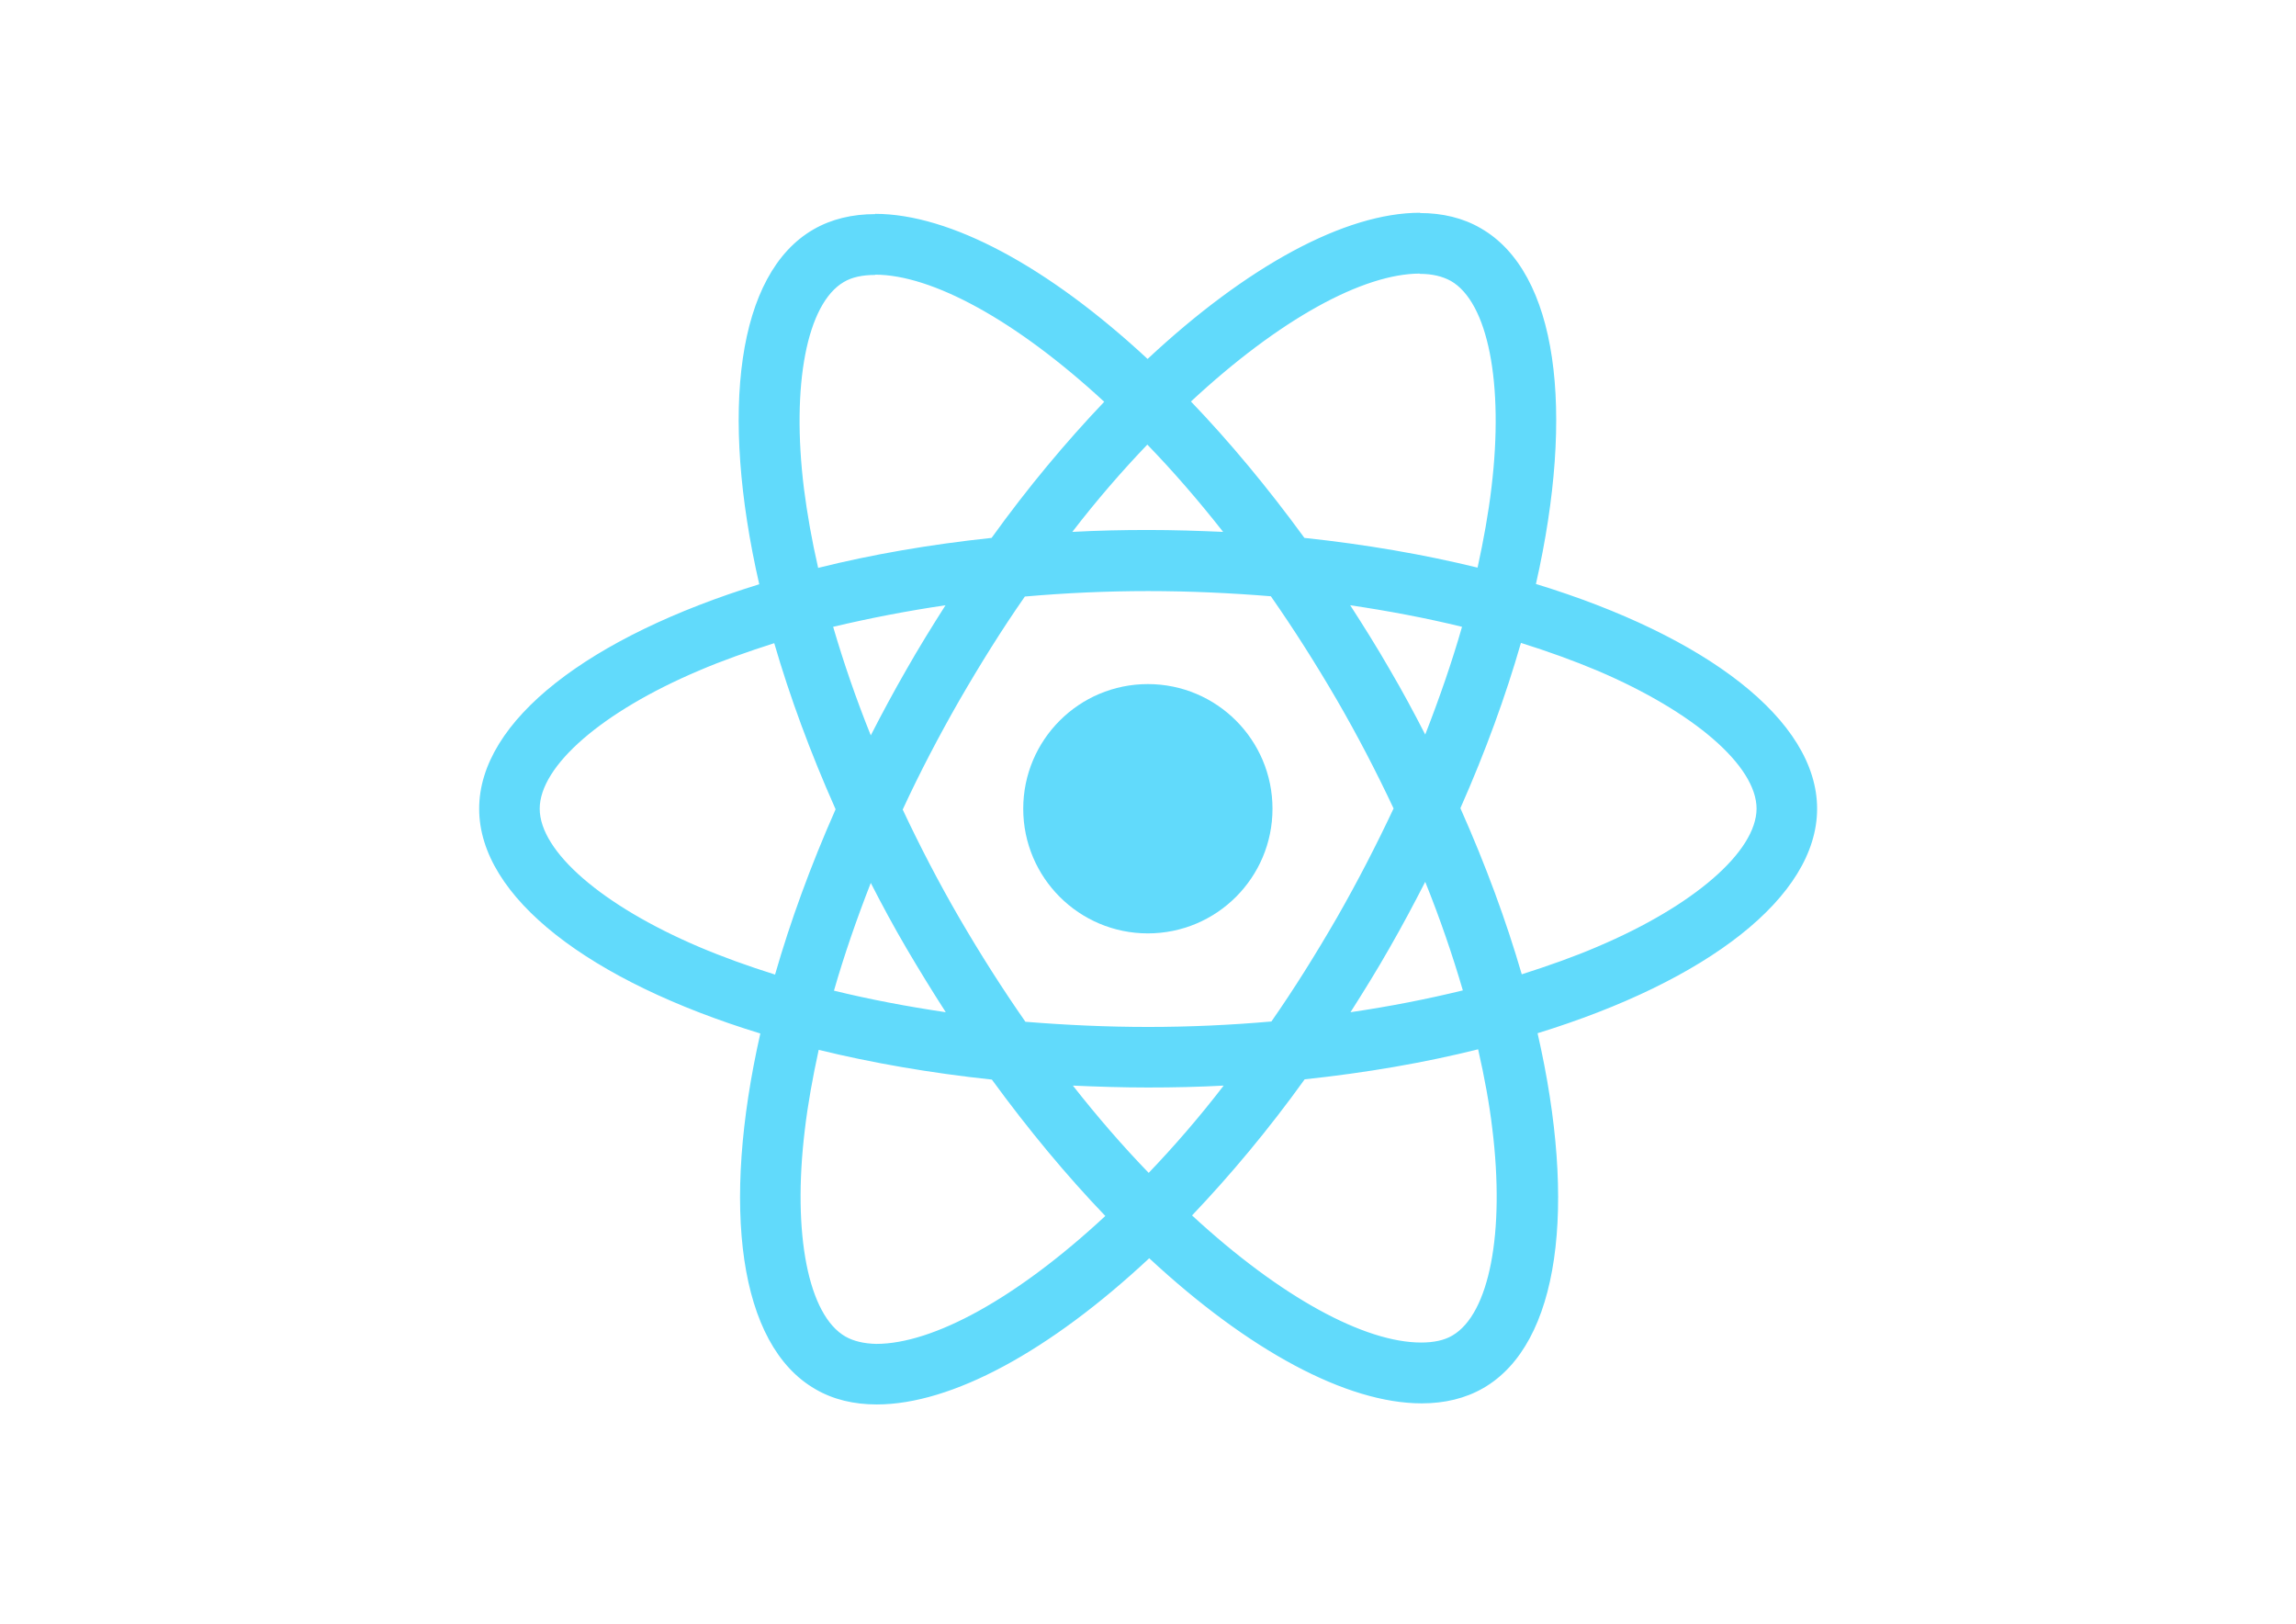
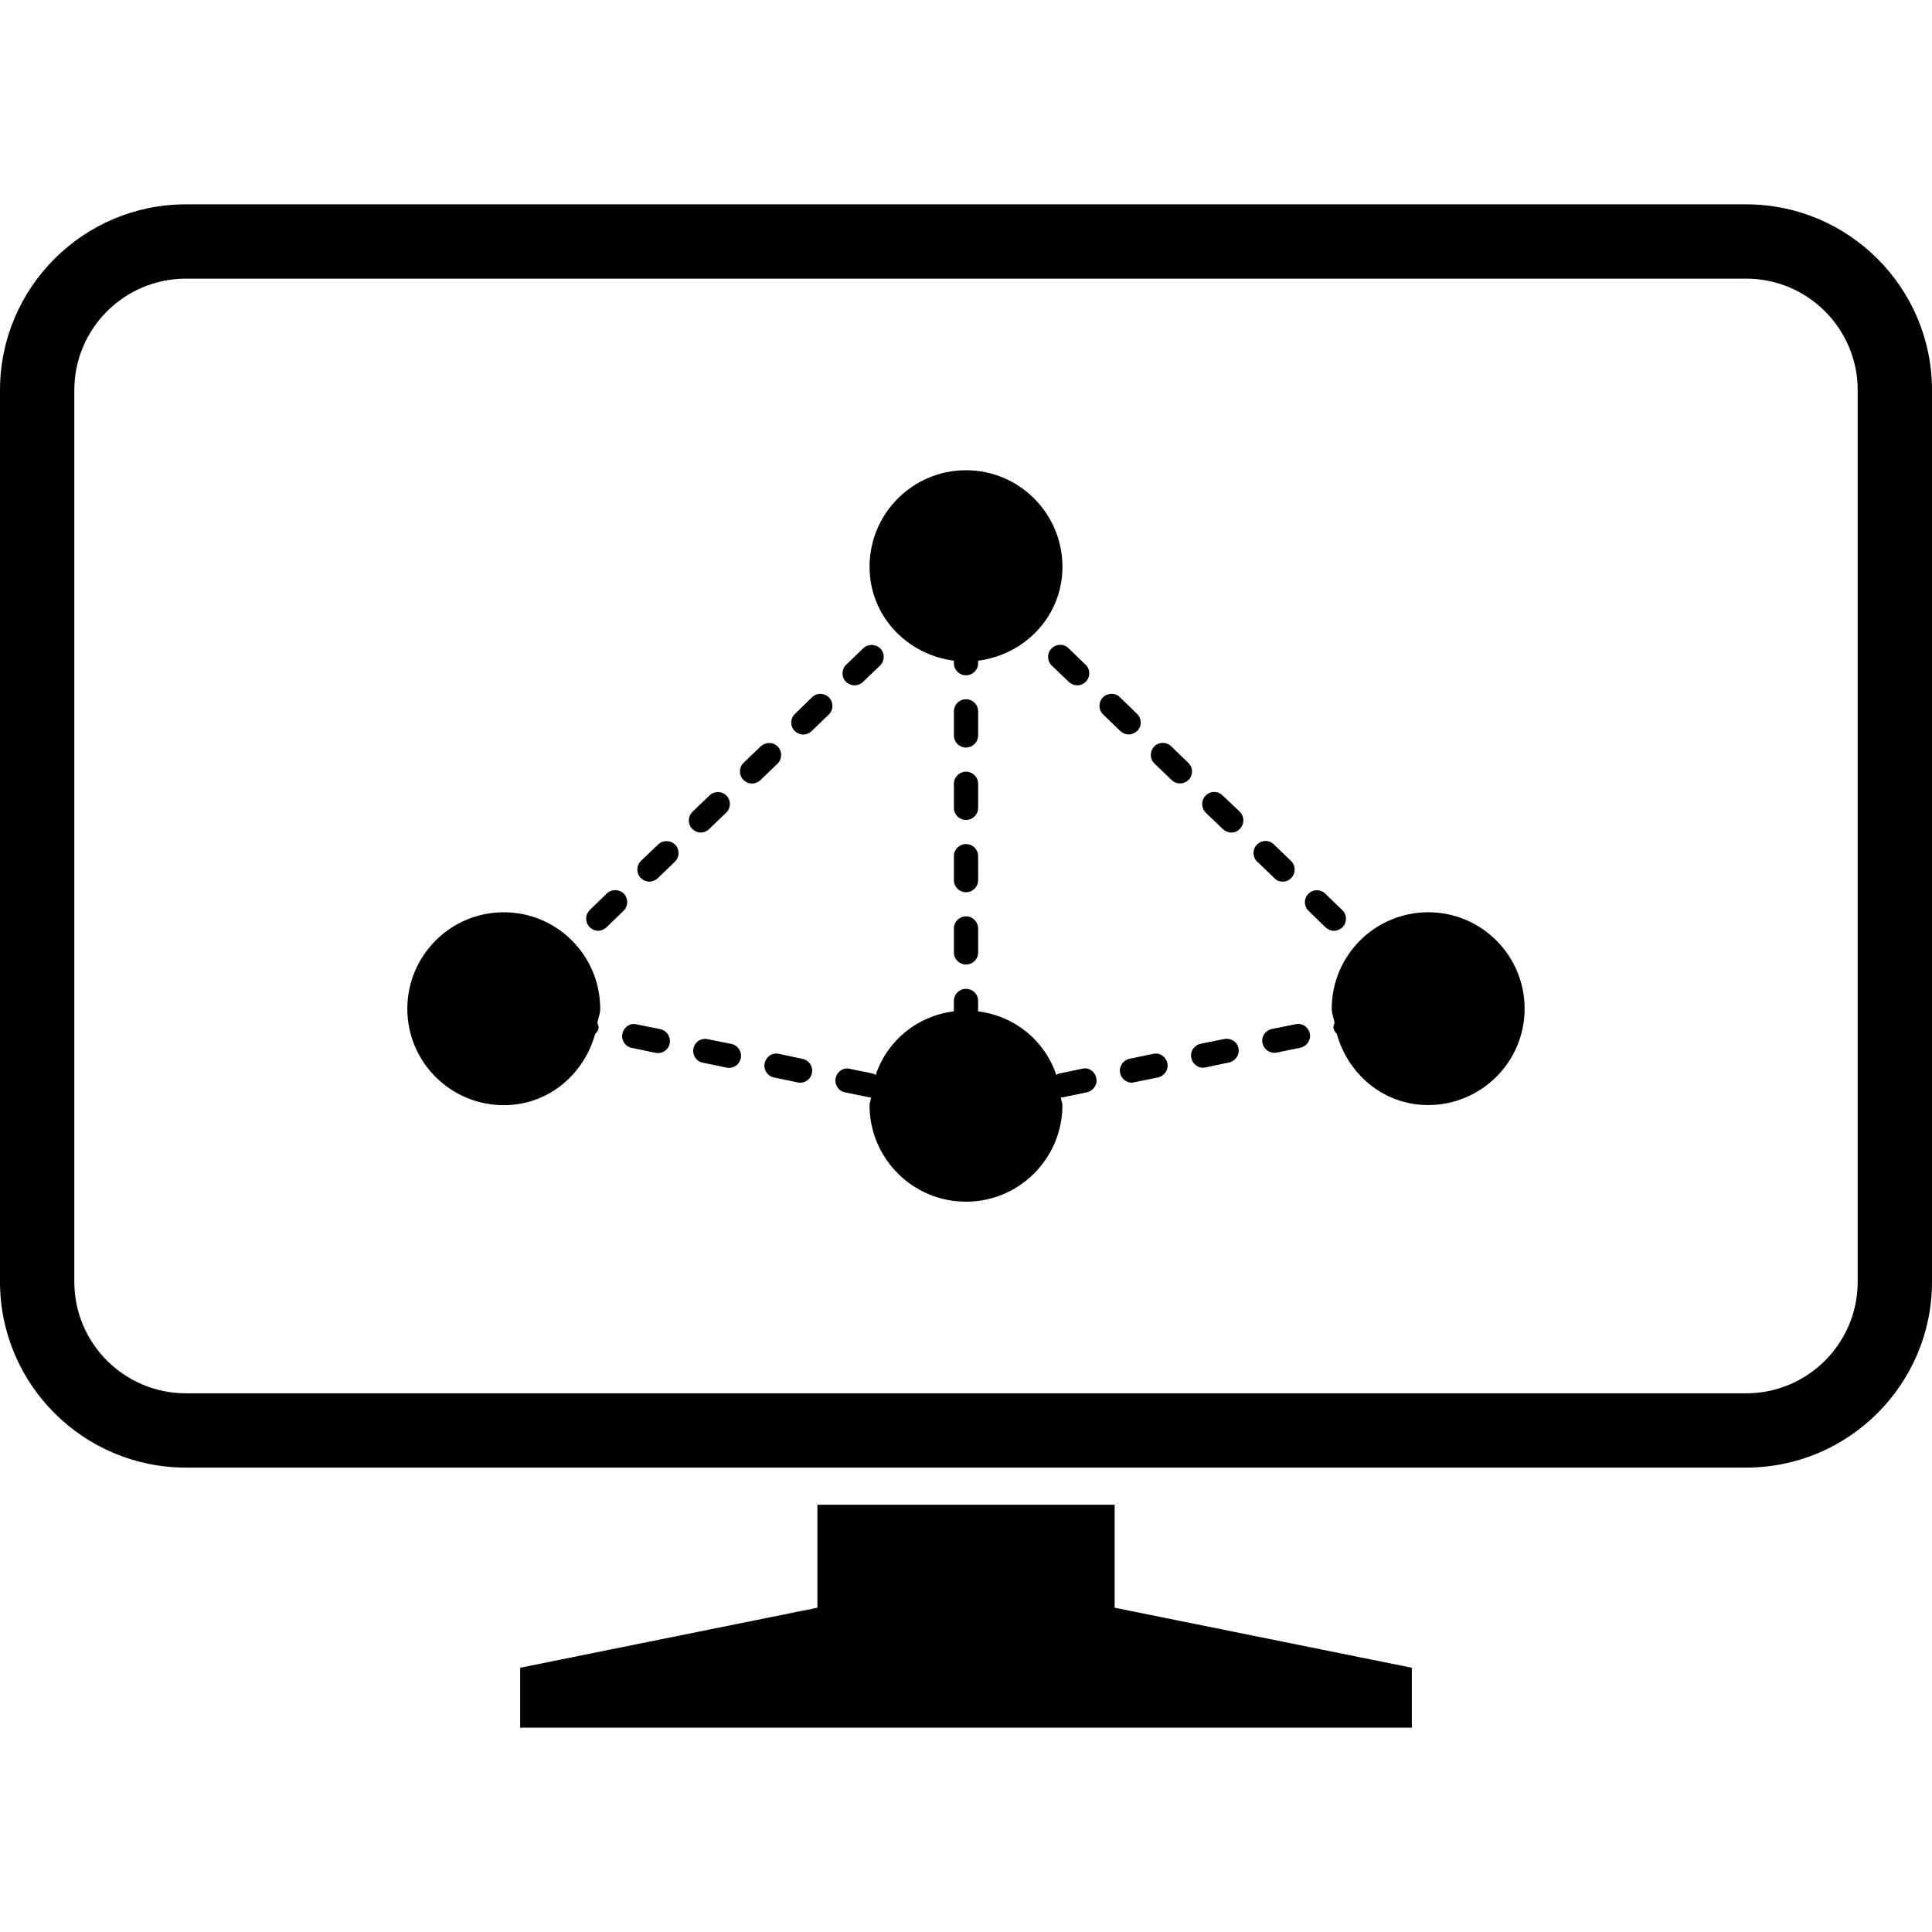
- <svg xmlns="http://www.w3.org/2000/svg" viewBox="0 0 841.9 595.3">
-   <g fill="#61DAFB">
-     <path d="M666.3 296.5c0-32.5-40.7-63.3-103.1-82.4 14.4-63.6 8-114.2-20.2-130.4-6.5-3.8-14.1-5.6-22.4-5.6v22.3c4.6 0 8.3.9 11.4 2.6 13.6 7.8 19.5 37.5 14.9 75.7-1.1 9.4-2.9 19.3-5.1 29.4-19.6-4.8-41-8.5-63.5-10.9-13.5-18.5-27.5-35.3-41.6-50 32.6-30.3 63.2-46.9 84-46.9V78c-27.5 0-63.5 19.6-99.9 53.6-36.4-33.8-72.4-53.2-99.9-53.2v22.3c20.7 0 51.4 16.5 84 46.6-14 14.7-28 31.4-41.3 49.9-22.6 2.4-44 6.1-63.6 11-2.3-10-4-19.7-5.2-29-4.7-38.2 1.1-67.9 14.6-75.8 3-1.8 6.9-2.6 11.5-2.6V78.5c-8.4 0-16 1.8-22.6 5.6-28.1 16.2-34.4 66.7-19.9 130.1-62.2 19.2-102.7 49.9-102.7 82.3 0 32.5 40.7 63.3 103.1 82.4-14.4 63.6-8 114.2 20.2 130.4 6.5 3.8 14.1 5.6 22.5 5.6 27.5 0 63.5-19.6 99.9-53.6 36.4 33.8 72.4 53.2 99.9 53.2 8.4 0 16-1.8 22.6-5.6 28.1-16.2 34.4-66.7 19.9-130.1 62-19.1 102.5-49.9 102.5-82.3zm-130.2-66.7c-3.7 12.9-8.3 26.2-13.5 39.5-4.1-8-8.4-16-13.1-24-4.6-8-9.5-15.8-14.4-23.4 14.2 2.1 27.9 4.7 41 7.9zm-45.8 106.5c-7.8 13.5-15.8 26.3-24.1 38.2-14.9 1.3-30 2-45.2 2-15.1 0-30.2-.7-45-1.9-8.3-11.9-16.4-24.6-24.2-38-7.6-13.1-14.5-26.4-20.8-39.8 6.2-13.4 13.2-26.8 20.7-39.9 7.8-13.5 15.8-26.3 24.1-38.2 14.9-1.3 30-2 45.2-2 15.1 0 30.2.7 45 1.9 8.3 11.9 16.4 24.6 24.2 38 7.6 13.1 14.5 26.4 20.8 39.8-6.3 13.4-13.2 26.8-20.7 39.9zm32.3-13c5.4 13.4 10 26.8 13.8 39.8-13.1 3.2-26.9 5.9-41.2 8 4.9-7.7 9.8-15.6 14.4-23.7 4.6-8 8.9-16.1 13-24.1zM421.2 430c-9.3-9.6-18.6-20.3-27.8-32 9 .4 18.2.7 27.5.7 9.4 0 18.7-.2 27.8-.7-9 11.7-18.3 22.4-27.5 32zm-74.4-58.9c-14.2-2.1-27.9-4.7-41-7.9 3.7-12.9 8.3-26.2 13.5-39.5 4.1 8 8.4 16 13.1 24 4.7 8 9.5 15.8 14.4 23.4zM420.7 163c9.3 9.6 18.6 20.3 27.8 32-9-.4-18.2-.7-27.5-.7-9.4 0-18.7.2-27.8.7 9-11.7 18.3-22.4 27.5-32zm-74 58.9c-4.9 7.7-9.8 15.6-14.4 23.7-4.6 8-8.9 16-13 24-5.4-13.4-10-26.8-13.8-39.8 13.1-3.1 26.9-5.8 41.2-7.9zm-90.5 125.2c-35.4-15.1-58.3-34.9-58.3-50.6 0-15.7 22.9-35.6 58.3-50.6 8.6-3.7 18-7 27.7-10.1 5.7 19.6 13.2 40 22.5 60.9-9.2 20.8-16.6 41.1-22.2 60.6-9.9-3.1-19.3-6.5-28-10.2zM310 490c-13.6-7.8-19.5-37.5-14.9-75.7 1.1-9.4 2.9-19.3 5.1-29.4 19.6 4.8 41 8.5 63.5 10.9 13.5 18.5 27.5 35.3 41.6 50-32.6 30.3-63.2 46.9-84 46.9-4.5-.1-8.3-1-11.3-2.7zm237.2-76.2c4.7 38.2-1.1 67.9-14.6 75.8-3 1.8-6.9 2.6-11.5 2.6-20.7 0-51.4-16.5-84-46.6 14-14.7 28-31.4 41.3-49.9 22.6-2.4 44-6.1 63.6-11 2.3 10.1 4.1 19.8 5.2 29.1zm38.5-66.7c-8.6 3.7-18 7-27.7 10.1-5.7-19.6-13.2-40-22.5-60.9 9.2-20.8 16.6-41.1 22.2-60.6 9.9 3.1 19.3 6.5 28.1 10.2 35.4 15.1 58.3 34.9 58.3 50.6-.1 15.7-23 35.6-58.4 50.6zM320.8 78.4z" />
-     <circle cx="420.9" cy="296.5" r="45.7" />
-     <path d="M520.5 78.1z" />
+ <svg xmlns="http://www.w3.org/2000/svg" fill="#000000" version="1.1" id="Capa_1" width="800px" height="800px" viewBox="0 0 60.731 60.73" xml:space="preserve">
+   <g>
+     <g>
+       <path d="M54.892,6.423H5.84C2.621,6.423,0,9.042,0,12.263v28.03c0,3.221,2.621,5.839,5.84,5.839h49.052    c3.218,0,5.839-2.618,5.839-5.839v-28.03C60.731,9.042,58.11,6.423,54.892,6.423z M58.395,40.293c0,1.932-1.571,3.504-3.503,3.504    H5.84c-1.932,0-3.504-1.572-3.504-3.504v-28.03c0-1.932,1.572-3.504,3.504-3.504h49.052c1.932,0,3.503,1.572,3.503,3.504V40.293z" />
+       <polygon points="35.038,47.3 25.694,47.3 25.694,50.537 16.351,52.424 16.351,54.308 44.38,54.308 44.38,52.424 35.038,50.537       " />
+       <path d="M29.985,20.768v0.076c0,0.216,0.171,0.383,0.381,0.383s0.381-0.167,0.381-0.383v-0.076c1.485-0.192,2.65-1.411,2.65-2.953    c0-1.674-1.357-3.034-3.031-3.034c-1.674,0-3.032,1.359-3.032,3.034C27.334,19.353,28.5,20.576,29.985,20.768z" />
+       <path d="M15.836,28.676c-1.674,0-3.032,1.36-3.032,3.035c0,1.673,1.36,3.029,3.032,3.029c1.393,0,2.516-0.958,2.871-2.235    c0.047-0.05,0.091-0.103,0.106-0.173c0.014-0.064-0.017-0.121-0.035-0.178c0.023-0.148,0.089-0.287,0.089-0.438    C18.869,30.036,17.512,28.676,15.836,28.676z" />
+       <path d="M44.896,28.676c-1.677,0-3.034,1.36-3.034,3.035c0,0.154,0.066,0.292,0.09,0.443c-0.017,0.055-0.048,0.113-0.034,0.173    c0.016,0.071,0.059,0.123,0.104,0.171c0.355,1.28,1.479,2.238,2.869,2.238c1.675,0,3.034-1.357,3.034-3.029    C47.925,30.034,46.571,28.676,44.896,28.676z" />
+       <path d="M24.451,23.472c-0.145-0.159-0.382-0.149-0.535-0.014l-0.54,0.517c-0.149,0.145-0.159,0.388-0.011,0.535    c0.075,0.079,0.175,0.119,0.273,0.119c0.096,0,0.189-0.036,0.261-0.103l0.537-0.517C24.589,23.864,24.596,23.622,24.451,23.472z" />
+       <path d="M25.526,21.917l-0.535,0.521c-0.153,0.145-0.16,0.383-0.013,0.535c0.075,0.075,0.176,0.116,0.273,0.116    c0.096,0,0.192-0.039,0.261-0.107l0.538-0.518c0.151-0.145,0.157-0.383,0.012-0.535C25.919,21.777,25.676,21.77,25.526,21.917z" />
+       <path d="M26.867,21.543c0.093,0,0.189-0.038,0.261-0.108l0.535-0.513c0.15-0.145,0.157-0.388,0.01-0.537    c-0.143-0.145-0.388-0.152-0.535-0.009l-0.538,0.516c-0.149,0.145-0.157,0.388-0.012,0.535    C26.666,21.503,26.766,21.543,26.867,21.543z" />
+       <path d="M22.289,26.063l0.537-0.517c0.152-0.145,0.156-0.388,0.014-0.535c-0.145-0.151-0.388-0.151-0.535-0.009l-0.537,0.515    c-0.149,0.145-0.156,0.386-0.011,0.535c0.075,0.078,0.176,0.118,0.273,0.118C22.121,26.171,22.217,26.133,22.289,26.063z" />
+       <path d="M19.612,28.092c-0.145-0.145-0.388-0.149-0.535-0.009l-0.537,0.521c-0.149,0.145-0.156,0.383-0.009,0.535    c0.072,0.074,0.172,0.118,0.272,0.118c0.096,0,0.189-0.042,0.263-0.109L19.6,28.63C19.75,28.485,19.756,28.249,19.612,28.092z" />
+       <path d="M20.688,26.545l-0.538,0.515c-0.149,0.145-0.156,0.388-0.011,0.535c0.074,0.078,0.174,0.118,0.276,0.118    c0.095,0,0.188-0.04,0.261-0.108l0.537-0.516c0.152-0.145,0.156-0.388,0.014-0.535C21.078,26.407,20.838,26.399,20.688,26.545z" />
+       <path d="M40.32,27.713c0.101,0,0.201-0.04,0.271-0.118c0.145-0.147,0.14-0.393-0.011-0.535l-0.539-0.519    c-0.144-0.145-0.388-0.143-0.533,0.012c-0.146,0.147-0.137,0.393,0.014,0.535l0.538,0.516    C40.128,27.68,40.224,27.713,40.32,27.713z" />
+       <path d="M35.475,23.087c0.101,0,0.201-0.042,0.278-0.117c0.146-0.149,0.142-0.392-0.016-0.535l-0.536-0.521    c-0.144-0.145-0.388-0.139-0.534,0.009c-0.146,0.153-0.139,0.394,0.01,0.536l0.538,0.518    C35.289,23.048,35.384,23.087,35.475,23.087z" />
+       <path d="M33.053,20.385c-0.146,0.149-0.142,0.393,0.009,0.537l0.536,0.513c0.073,0.071,0.169,0.108,0.262,0.108    c0.099,0,0.201-0.04,0.274-0.118c0.146-0.147,0.142-0.392-0.014-0.535l-0.534-0.516C33.445,20.229,33.201,20.235,33.053,20.385z" />
+       <path d="M37.353,23.979l-0.536-0.519c-0.146-0.147-0.393-0.145-0.536,0.007c-0.144,0.151-0.14,0.395,0.011,0.537l0.539,0.517    c0.068,0.067,0.162,0.105,0.258,0.105c0.098,0,0.198-0.038,0.273-0.112C37.51,24.363,37.505,24.12,37.353,23.979z" />
+       <path d="M38.429,25c-0.148-0.143-0.39-0.145-0.536,0.014c-0.144,0.149-0.137,0.39,0.014,0.537l0.538,0.515    c0.075,0.065,0.165,0.105,0.261,0.105c0.1,0,0.2-0.04,0.273-0.122c0.144-0.147,0.139-0.388-0.009-0.535L38.429,25z" />
+       <path d="M42.205,29.144c0.144-0.152,0.139-0.392-0.01-0.535l-0.538-0.519c-0.146-0.145-0.39-0.143-0.533,0.01    c-0.146,0.148-0.142,0.392,0.014,0.534l0.533,0.521c0.073,0.065,0.169,0.105,0.263,0.105    C42.034,29.256,42.133,29.216,42.205,29.144z" />
+       <path d="M36.25,33.126l-0.745,0.155c-0.203,0.045-0.336,0.241-0.295,0.446c0.037,0.179,0.194,0.306,0.37,0.306    c0.027,0,0.048-0.009,0.077-0.014l0.744-0.15c0.202-0.046,0.337-0.242,0.294-0.447C36.652,33.217,36.465,33.082,36.25,33.126z" />
+       <path d="M20.759,32.35l-0.746-0.15c-0.212-0.05-0.404,0.082-0.448,0.295c-0.044,0.203,0.086,0.403,0.292,0.444l0.745,0.155    c0.028,0.005,0.054,0.009,0.078,0.009c0.178,0,0.334-0.12,0.372-0.303C21.092,32.597,20.962,32.394,20.759,32.35z" />
+       <path d="M40.722,32.195l-0.742,0.15c-0.207,0.045-0.34,0.241-0.294,0.447c0.034,0.176,0.196,0.301,0.369,0.301    c0.028,0,0.051-0.002,0.078-0.007l0.746-0.153c0.203-0.045,0.335-0.244,0.294-0.444C41.127,32.281,40.931,32.145,40.722,32.195z" />
+       <path d="M38.482,32.66l-0.741,0.15c-0.208,0.046-0.34,0.242-0.292,0.449c0.036,0.181,0.193,0.304,0.367,0.304    c0.027,0,0.05-0.005,0.077-0.009l0.744-0.157c0.205-0.048,0.337-0.244,0.294-0.445C38.892,32.747,38.692,32.619,38.482,32.66z" />
+       <path d="M34.015,33.594l-0.748,0.157c-0.027,0.004-0.036,0.031-0.062,0.041c-0.362-1.079-1.298-1.853-2.459-2.002v-0.33    c0-0.212-0.171-0.377-0.381-0.377s-0.381,0.165-0.381,0.377v0.33c-1.164,0.149-2.098,0.925-2.459,2.004    c-0.026-0.012-0.038-0.039-0.064-0.043l-0.745-0.153c-0.212-0.053-0.404,0.089-0.448,0.29c-0.042,0.21,0.091,0.41,0.294,0.449    l0.745,0.152c0.026,0.005,0.049,0.01,0.075,0.01c-0.007,0.082-0.049,0.15-0.049,0.241c0,1.673,1.357,3.034,3.032,3.034    c1.674,0,3.031-1.361,3.031-3.034c0-0.086-0.043-0.154-0.048-0.241c0.025,0,0.048-0.005,0.078-0.01l0.741-0.154    c0.203-0.046,0.34-0.247,0.294-0.45C34.417,33.68,34.225,33.541,34.015,33.594z" />
+       <path d="M22.991,32.815l-0.745-0.15c-0.221-0.046-0.408,0.091-0.448,0.292c-0.044,0.207,0.091,0.408,0.294,0.447l0.745,0.154    c0.026,0.005,0.051,0.01,0.078,0.01c0.178,0,0.334-0.123,0.372-0.304C23.328,33.058,23.197,32.856,22.991,32.815z" />
+       <path d="M25.227,33.285l-0.743-0.159c-0.219-0.044-0.406,0.091-0.448,0.296c-0.042,0.205,0.089,0.406,0.292,0.447l0.745,0.155    c0.026,0.009,0.054,0.009,0.08,0.009c0.178,0,0.334-0.118,0.371-0.306C25.565,33.527,25.433,33.326,25.227,33.285z" />
+       <path d="M30.366,28.805c-0.208,0-0.381,0.168-0.381,0.381v0.754c0,0.211,0.171,0.379,0.381,0.379s0.381-0.167,0.381-0.379v-0.754    C30.747,28.973,30.573,28.805,30.366,28.805z" />
+       <path d="M30.747,24.638c0-0.212-0.171-0.381-0.381-0.381s-0.381,0.169-0.381,0.381v0.755c0,0.212,0.171,0.381,0.381,0.381    s0.381-0.169,0.381-0.381V24.638z" />
+       <path d="M30.747,22.363c0-0.215-0.171-0.383-0.381-0.383s-0.381,0.167-0.381,0.383v0.752c0,0.214,0.171,0.383,0.381,0.383    s0.381-0.169,0.381-0.383V22.363z" />
+       <path d="M30.747,26.911c0-0.21-0.171-0.379-0.381-0.379s-0.381,0.169-0.381,0.379v0.756c0,0.211,0.171,0.379,0.381,0.379    s0.381-0.168,0.381-0.379V26.911z" />
+     </g>
  </g>
</svg>
